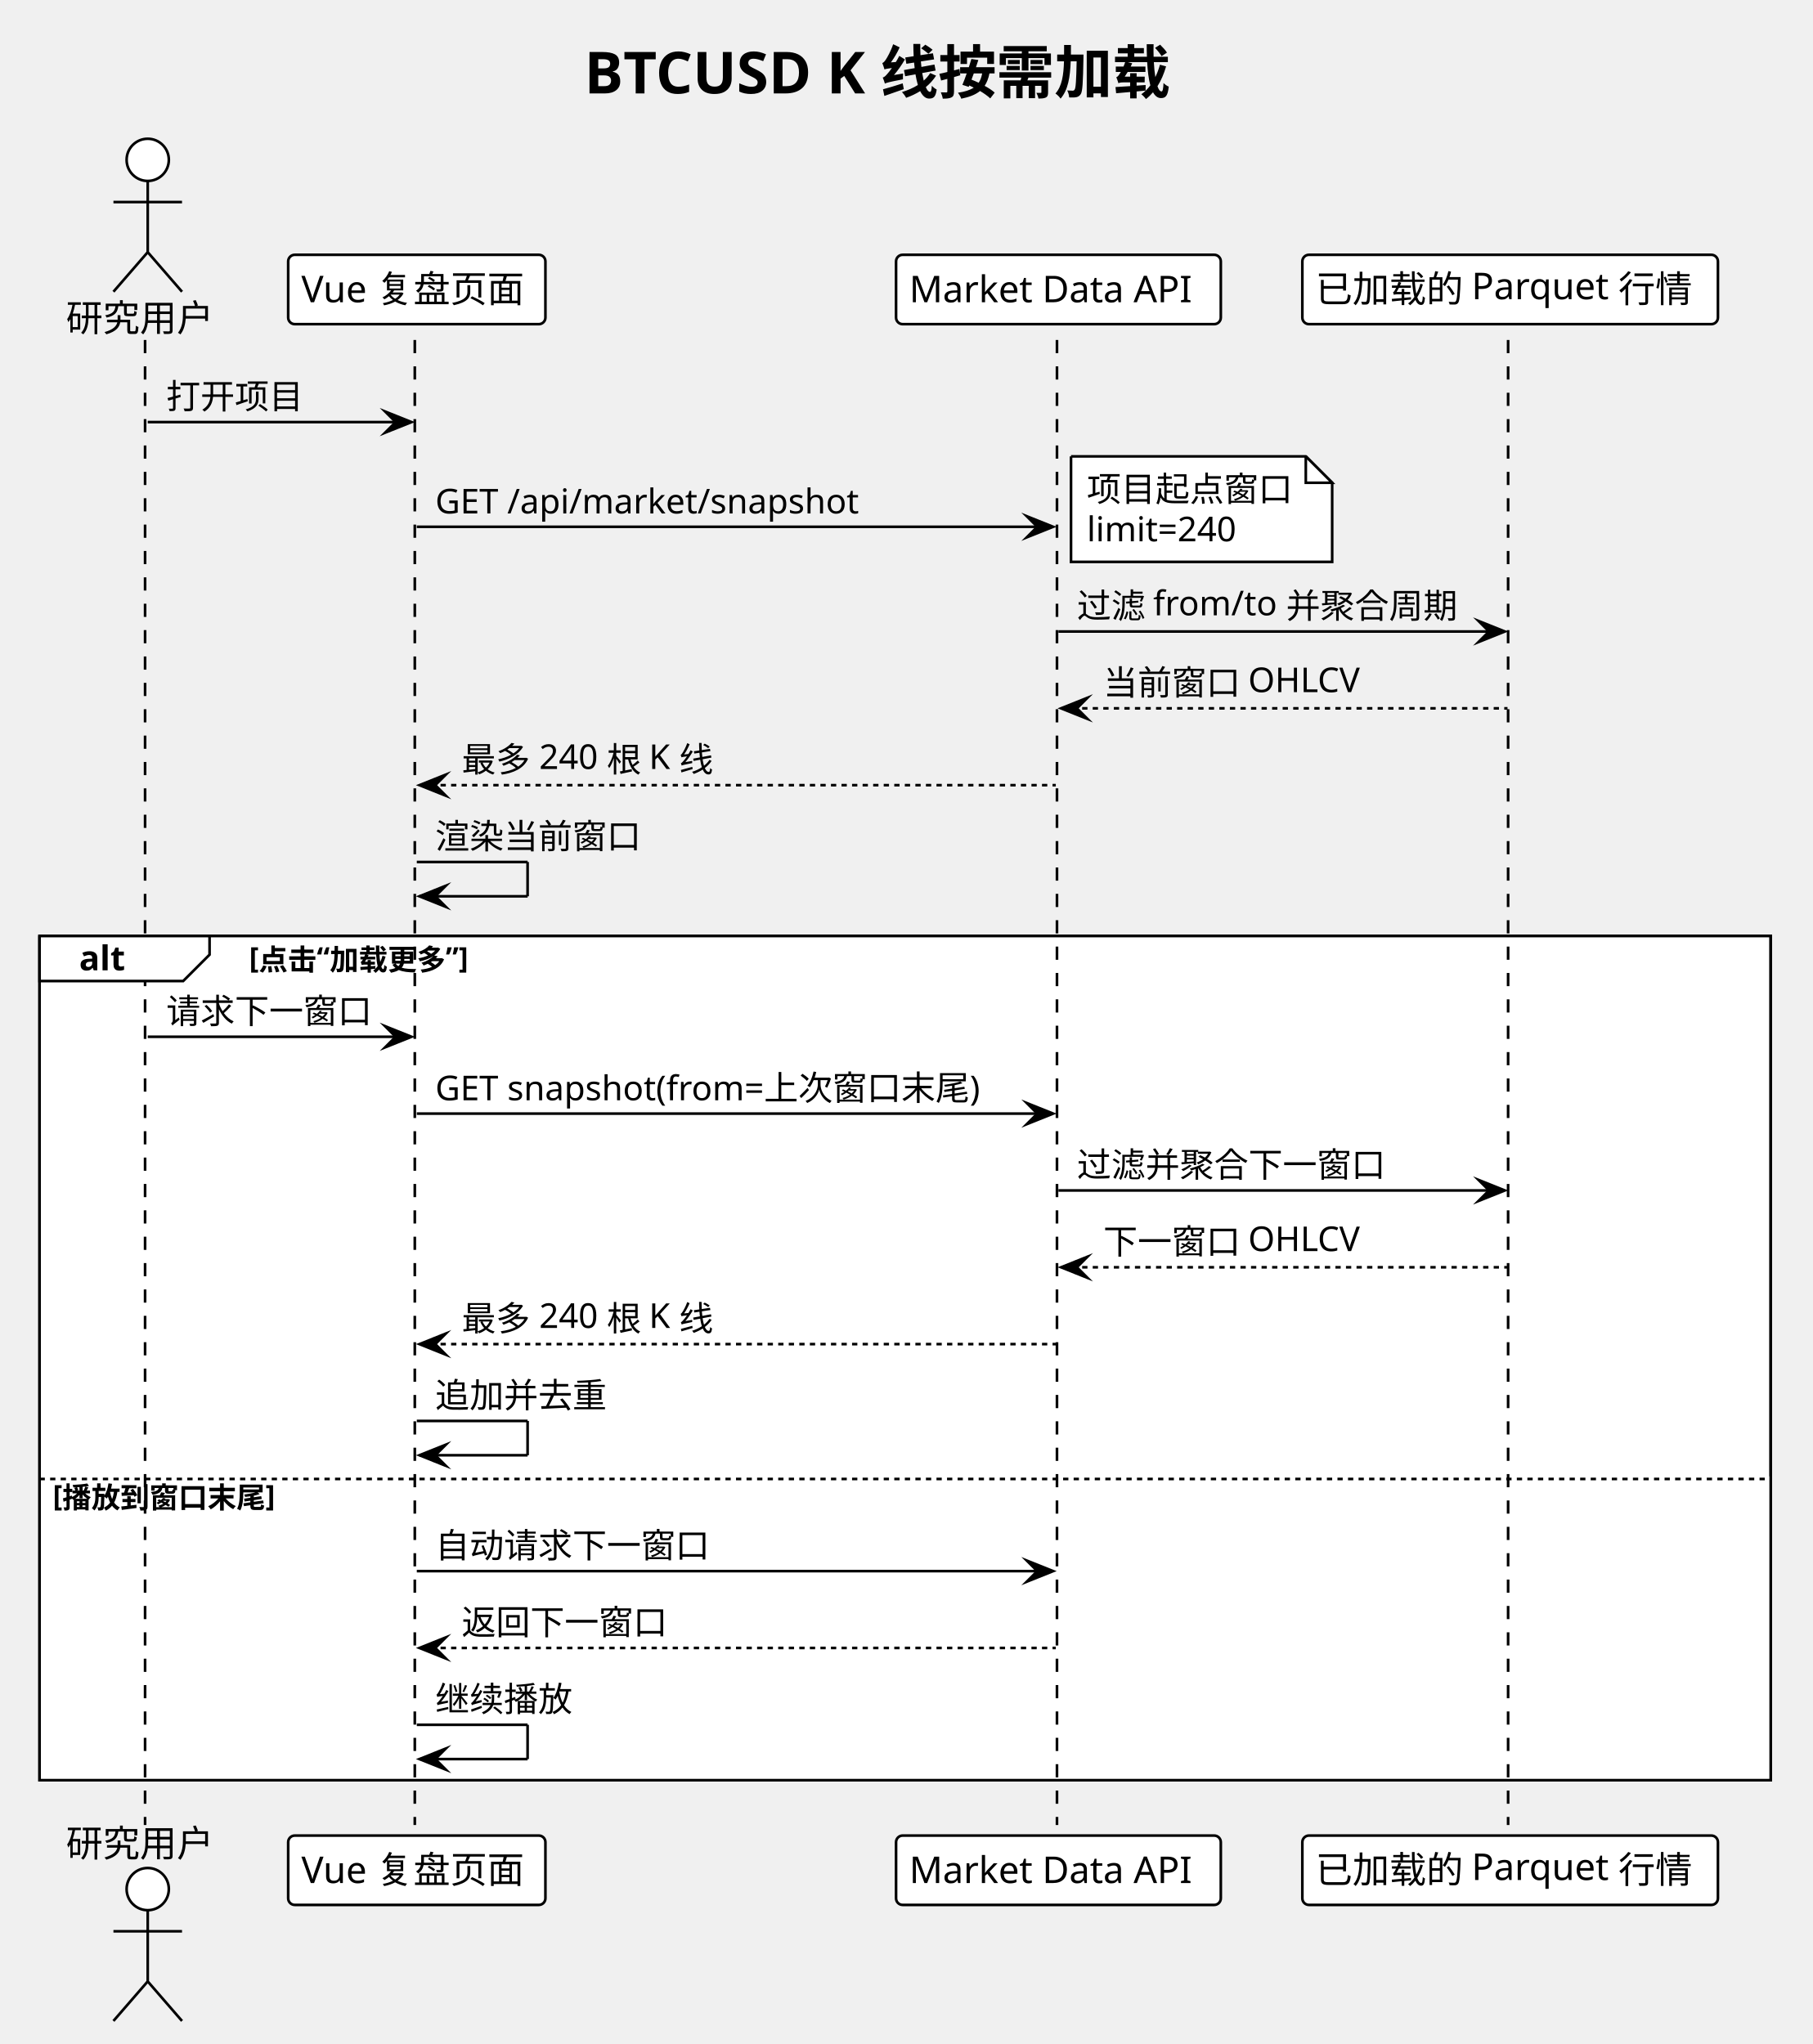
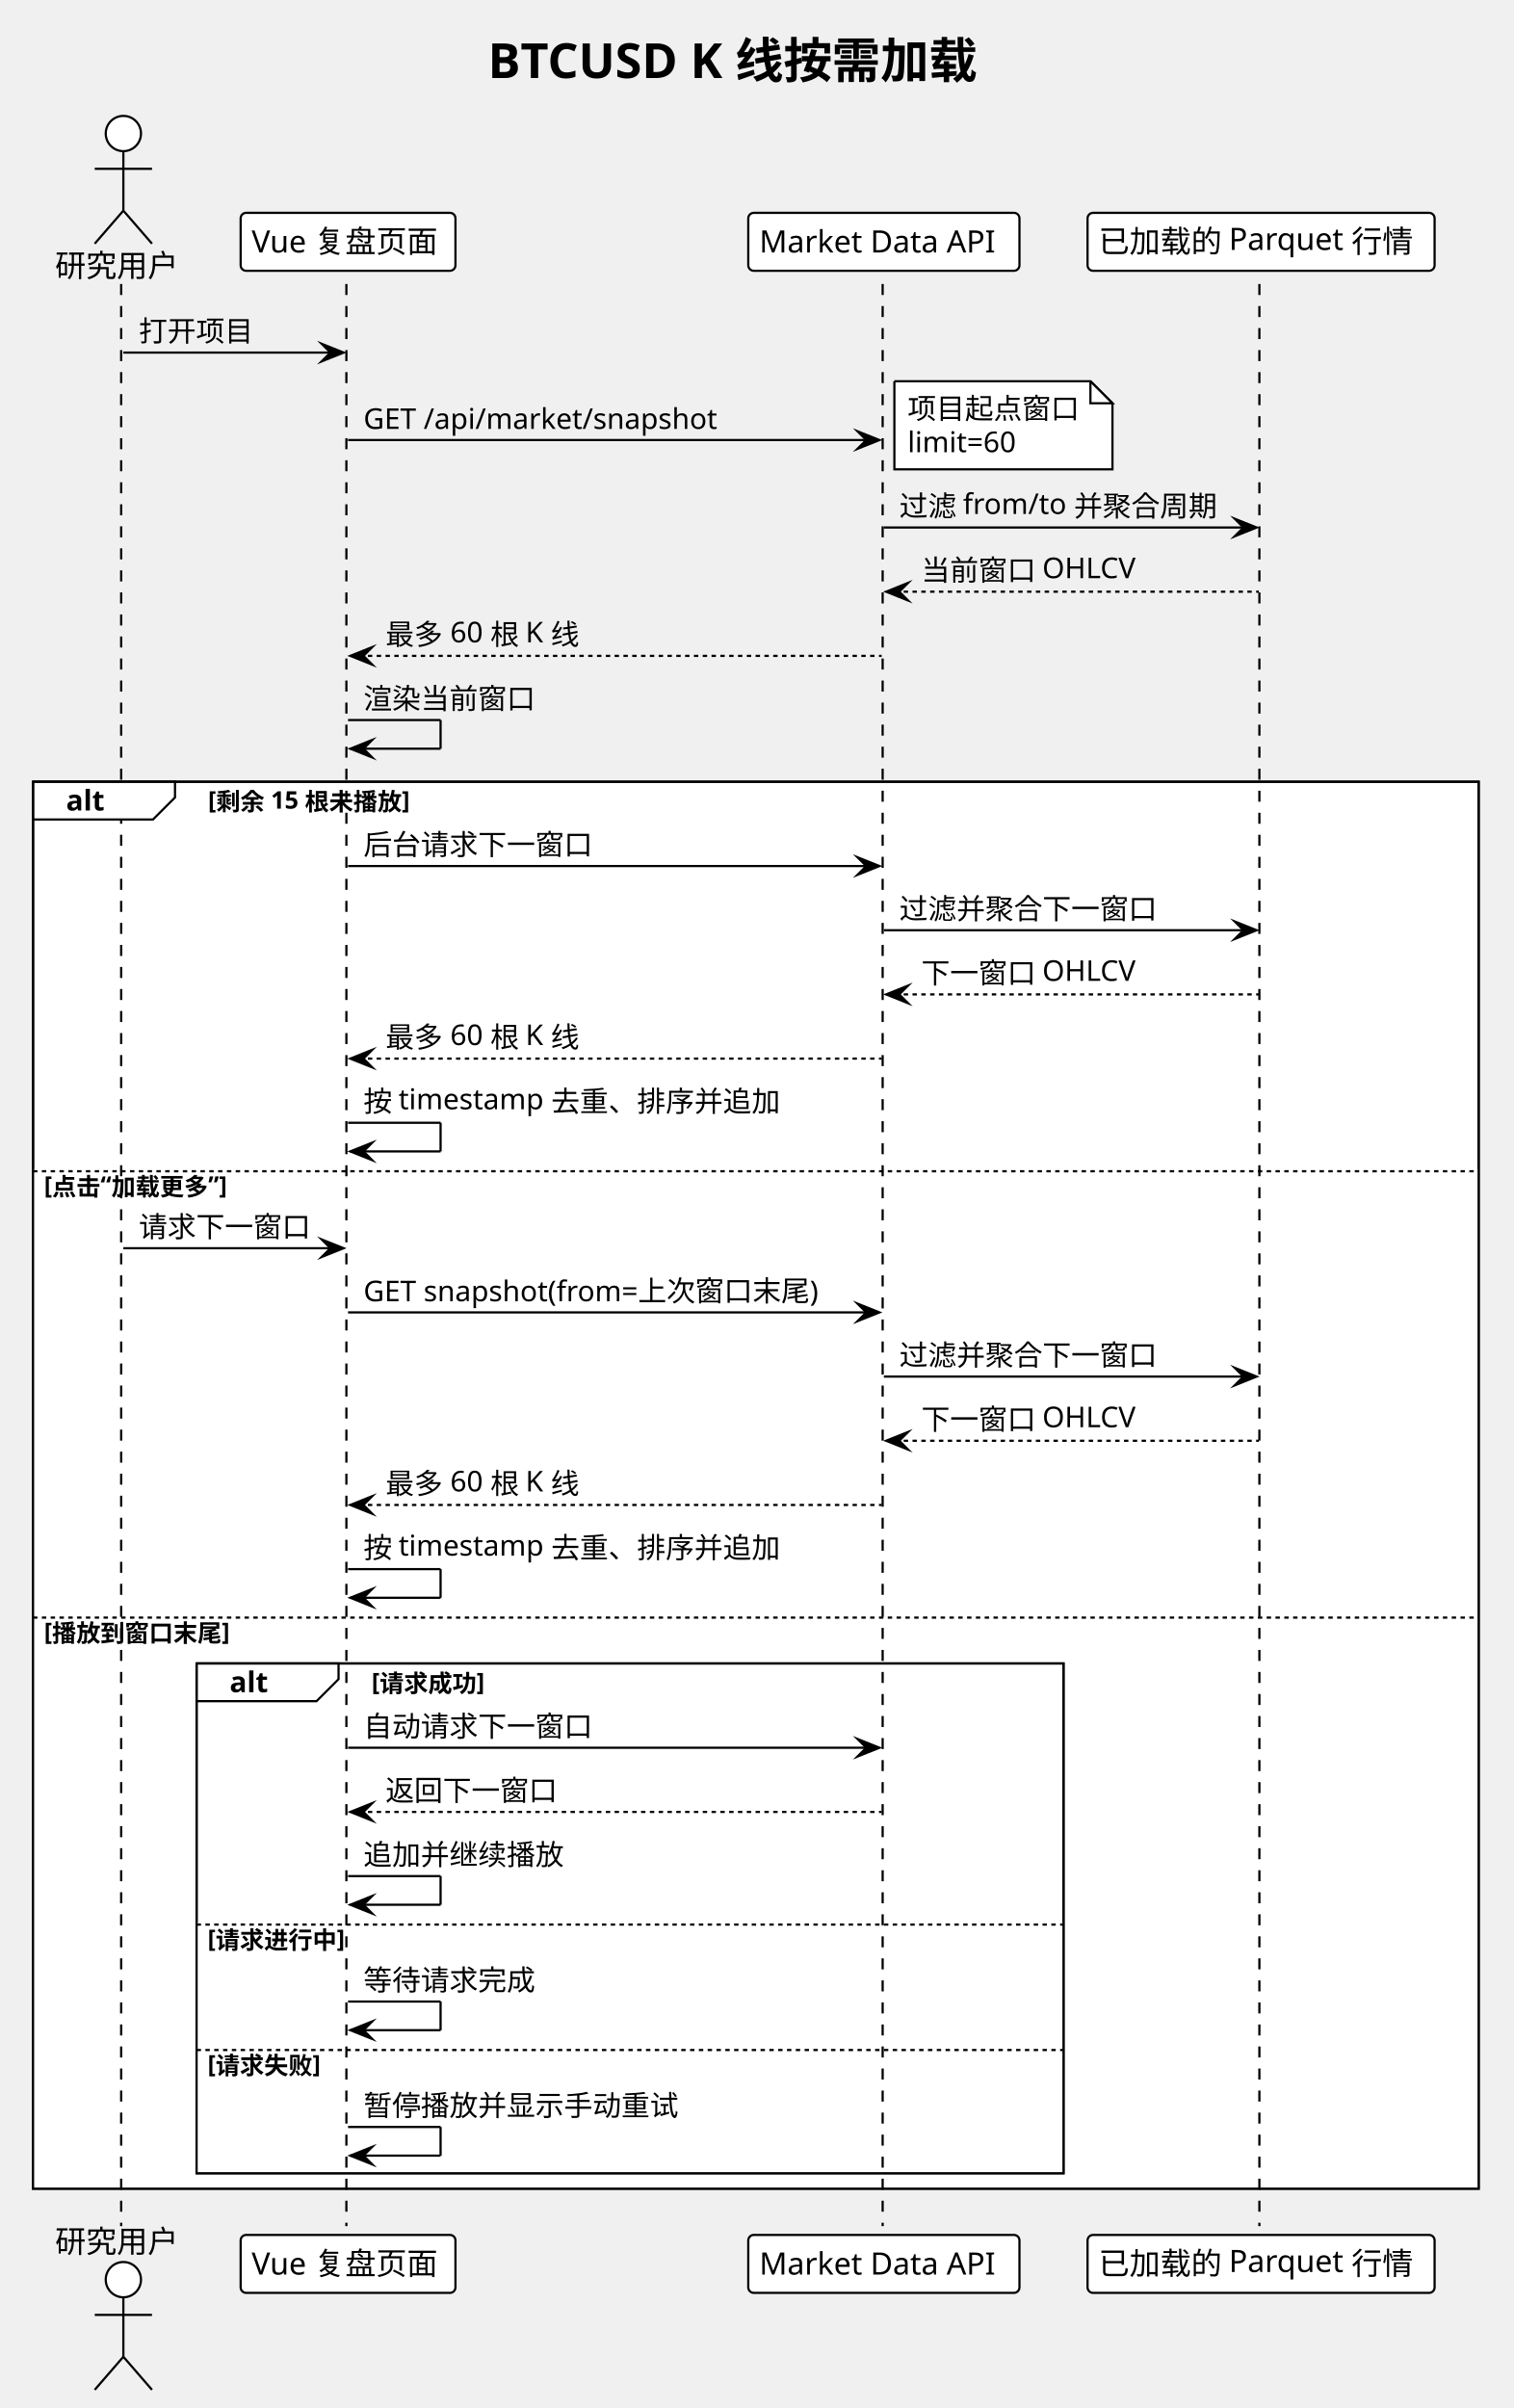
- <svg xmlns="http://www.w3.org/2000/svg" contentStyleType="text/css" data-diagram-type="SEQUENCE" height="775px" preserveAspectRatio="none" style="width:687px;height:775px;background:#FFFFFF;" version="1.1" viewBox="0 0 687 775" width="687px" zoomAndPan="magnify">
+ <svg xmlns="http://www.w3.org/2000/svg" contentStyleType="text/css" data-diagram-type="SEQUENCE" height="1093px" preserveAspectRatio="none" style="width:687px;height:1093px;background:#FFFFFF;" version="1.1" viewBox="0 0 687 1093" width="687px" zoomAndPan="magnify">
  <defs />
  <g>
    <g class="title" data-source-line="2">
      <text fill="#000000" font-family="Verdana" font-size="22" font-weight="700" lengthAdjust="spacing" textLength="242.258" x="221.487" y="35.421">BTCUSD K 线按需加载</text>
    </g>
-     <rect fill="#FFFFFF" height="320.133" style="stroke:#000000;stroke-width:1;" width="656.233" x="15" y="354.836" />
-     <rect fill="#FFFFFF" height="115.203" style="stroke:none;stroke-width:1;" width="656.233" x="15" y="559.766" />
+     <rect fill="#FFFFFF" height="638.609" style="stroke:#000000;stroke-width:1;" width="656.233" x="15" y="354.836" />
+     <rect fill="#FFFFFF" height="202.602" style="stroke:none;stroke-width:1;" width="656.233" x="15" y="530.633" />
+     <rect fill="#FFFFFF" height="260.211" style="stroke:none;stroke-width:1;" width="656.233" x="15" y="733.234" />
+     <rect fill="#FFFFFF" height="231.406" style="stroke:#000000;stroke-width:1;" width="393.536" x="89.243" y="755.039" />
+     <rect fill="#FFFFFF" height="56.938" style="stroke:none;stroke-width:1;" width="393.536" x="89.243" y="872.57" />
+     <rect fill="#FFFFFF" height="56.938" style="stroke:none;stroke-width:1;" width="393.536" x="89.243" y="929.508" />
    <g class="participant-lifeline" data-entity-uid="part1" data-qualified-name="user" data-source-line="4" id="part1-lifeline">
      <g>
-         <rect fill="#000000" fill-opacity="0" height="563.062" width="8" x="52" y="128.906" />
-         <line style="stroke:#000000;stroke-width:1;stroke-dasharray:5,5;" x1="55" x2="55" y1="128.906" y2="691.969" />
+         <rect fill="#000000" fill-opacity="0" height="881.539" width="8" x="52" y="128.906" />
+         <line style="stroke:#000000;stroke-width:1;stroke-dasharray:5,5;" x1="55" x2="55" y1="128.906" y2="1010.445" />
      </g>
    </g>
    <g class="participant-lifeline" data-entity-uid="part2" data-qualified-name="web" data-source-line="5" id="part2-lifeline">
      <g>
-         <rect fill="#000000" fill-opacity="0" height="563.062" width="8" x="154" y="128.906" />
-         <line style="stroke:#000000;stroke-width:1;stroke-dasharray:5,5;" x1="157.243" x2="157.243" y1="128.906" y2="691.969" />
+         <rect fill="#000000" fill-opacity="0" height="881.539" width="8" x="154" y="128.906" />
+         <line style="stroke:#000000;stroke-width:1;stroke-dasharray:5,5;" x1="157.243" x2="157.243" y1="128.906" y2="1010.445" />
      </g>
    </g>
    <g class="participant-lifeline" data-entity-uid="part3" data-qualified-name="api" data-source-line="6" id="part3-lifeline">
      <g>
-         <rect fill="#000000" fill-opacity="0" height="563.062" width="8" x="397.229" y="128.906" />
-         <line style="stroke:#000000;stroke-width:1;stroke-dasharray:5,5;" x1="400.679" x2="400.679" y1="128.906" y2="691.969" />
+         <rect fill="#000000" fill-opacity="0" height="881.539" width="8" x="397.229" y="128.906" />
+         <line style="stroke:#000000;stroke-width:1;stroke-dasharray:5,5;" x1="400.679" x2="400.679" y1="128.906" y2="1010.445" />
      </g>
    </g>
    <g class="participant-lifeline" data-entity-uid="part4" data-qualified-name="parquet" data-source-line="7" id="part4-lifeline">
      <g>
-         <rect fill="#000000" fill-opacity="0" height="563.062" width="8" x="568.463" y="128.906" />
-         <line style="stroke:#000000;stroke-width:1;stroke-dasharray:5,5;" x1="571.693" x2="571.693" y1="128.906" y2="691.969" />
+         <rect fill="#000000" fill-opacity="0" height="881.539" width="8" x="568.463" y="128.906" />
+         <line style="stroke:#000000;stroke-width:1;stroke-dasharray:5,5;" x1="571.693" x2="571.693" y1="128.906" y2="1010.445" />
      </g>
    </g>
    <g class="participant participant-head" data-entity-uid="part1" data-qualified-name="user" data-source-line="4" id="part1-head">
      <text fill="#000000" font-family="Verdana" font-size="14" lengthAdjust="spacing" textLength="56" x="25" y="125.605">研究用户</text>
      <ellipse cx="56" cy="60.609" fill="#FFFFFF" rx="8" ry="8" style="stroke:#000000;stroke-width:1;" />
      <path d="M56,68.609 L56,95.609 M43,76.609 L69,76.609 M56,95.609 L43,110.609 M56,95.609 L69,110.609" fill="none" style="stroke:#000000;stroke-width:1;" />
    </g>
    <g class="participant participant-tail" data-entity-uid="part1" data-qualified-name="user" data-source-line="4" id="part1-tail">
-       <text fill="#000000" font-family="Verdana" font-size="14" lengthAdjust="spacing" textLength="56" x="25" y="703.964">研究用户</text>
-       <ellipse cx="56" cy="716.266" fill="#FFFFFF" rx="8" ry="8" style="stroke:#000000;stroke-width:1;" />
-       <path d="M56,724.266 L56,751.266 M43,732.266 L69,732.266 M56,751.266 L43,766.266 M56,751.266 L69,766.266" fill="none" style="stroke:#000000;stroke-width:1;" />
+       <text fill="#000000" font-family="Verdana" font-size="14" lengthAdjust="spacing" textLength="56" x="25" y="1022.44">研究用户</text>
+       <ellipse cx="56" cy="1034.742" fill="#FFFFFF" rx="8" ry="8" style="stroke:#000000;stroke-width:1;" />
+       <path d="M56,1042.742 L56,1069.742 M43,1050.742 L69,1050.742 M56,1069.742 L43,1084.742 M56,1069.742 L69,1084.742" fill="none" style="stroke:#000000;stroke-width:1;" />
    </g>
    <g class="participant participant-head" data-entity-uid="part2" data-qualified-name="web" data-source-line="5" id="part2-head">
      <rect fill="#FFFFFF" height="26.297" rx="2.5" ry="2.5" style="stroke:#000000;stroke-width:1;" width="97.513" x="109.243" y="96.609" />
      <text fill="#000000" font-family="Verdana" font-size="14" lengthAdjust="spacing" textLength="87.513" x="114.243" y="114.605">Vue 复盘页面</text>
    </g>
    <g class="participant participant-tail" data-entity-uid="part2" data-qualified-name="web" data-source-line="5" id="part2-tail">
-       <rect fill="#FFFFFF" height="26.297" rx="2.5" ry="2.5" style="stroke:#000000;stroke-width:1;" width="97.513" x="109.243" y="695.969" />
-       <text fill="#000000" font-family="Verdana" font-size="14" lengthAdjust="spacing" textLength="87.513" x="114.243" y="713.964">Vue 复盘页面</text>
+       <rect fill="#FFFFFF" height="26.297" rx="2.5" ry="2.5" style="stroke:#000000;stroke-width:1;" width="97.513" x="109.243" y="1014.445" />
+       <text fill="#000000" font-family="Verdana" font-size="14" lengthAdjust="spacing" textLength="87.513" x="114.243" y="1032.44">Vue 复盘页面</text>
    </g>
    <g class="participant participant-head" data-entity-uid="part3" data-qualified-name="api" data-source-line="6" id="part3-head">
      <rect fill="#FFFFFF" height="26.297" rx="2.5" ry="2.5" style="stroke:#000000;stroke-width:1;" width="123.101" x="339.679" y="96.609" />
      <text fill="#000000" font-family="Verdana" font-size="14" lengthAdjust="spacing" textLength="113.101" x="344.679" y="114.605">Market Data API</text>
    </g>
    <g class="participant participant-tail" data-entity-uid="part3" data-qualified-name="api" data-source-line="6" id="part3-tail">
-       <rect fill="#FFFFFF" height="26.297" rx="2.5" ry="2.5" style="stroke:#000000;stroke-width:1;" width="123.101" x="339.679" y="695.969" />
-       <text fill="#000000" font-family="Verdana" font-size="14" lengthAdjust="spacing" textLength="113.101" x="344.679" y="713.964">Market Data API</text>
+       <rect fill="#FFFFFF" height="26.297" rx="2.5" ry="2.5" style="stroke:#000000;stroke-width:1;" width="123.101" x="339.679" y="1014.445" />
+       <text fill="#000000" font-family="Verdana" font-size="14" lengthAdjust="spacing" textLength="113.101" x="344.679" y="1032.44">Market Data API</text>
    </g>
    <g class="participant participant-head" data-entity-uid="part4" data-qualified-name="parquet" data-source-line="7" id="part4-head">
      <rect fill="#FFFFFF" height="26.297" rx="2.5" ry="2.5" style="stroke:#000000;stroke-width:1;" width="157.54" x="493.693" y="96.609" />
      <text fill="#000000" font-family="Verdana" font-size="14" lengthAdjust="spacing" textLength="147.54" x="498.693" y="114.605">已加载的 Parquet 行情</text>
    </g>
    <g class="participant participant-tail" data-entity-uid="part4" data-qualified-name="parquet" data-source-line="7" id="part4-tail">
-       <rect fill="#FFFFFF" height="26.297" rx="2.5" ry="2.5" style="stroke:#000000;stroke-width:1;" width="157.54" x="493.693" y="695.969" />
-       <text fill="#000000" font-family="Verdana" font-size="14" lengthAdjust="spacing" textLength="147.54" x="498.693" y="713.964">已加载的 Parquet 行情</text>
+       <rect fill="#FFFFFF" height="26.297" rx="2.5" ry="2.5" style="stroke:#000000;stroke-width:1;" width="157.54" x="493.693" y="1014.445" />
+       <text fill="#000000" font-family="Verdana" font-size="14" lengthAdjust="spacing" textLength="147.54" x="498.693" y="1032.44">已加载的 Parquet 行情</text>
    </g>
    <g class="message" data-entity-1="part1" data-entity-2="part2" data-source-line="9" id="msg1">
      <polygon fill="#000000" points="146,156.039,156,160.039,146,164.039,150,160.039" style="stroke:#000000;stroke-width:1;stroke-linejoin:miter;stroke-miterlimit:10;" />
      <line style="stroke:#000000;stroke-width:1;" x1="56" x2="152" y1="160.039" y2="160.039" />
      <text fill="#000000" font-family="Verdana" font-size="13" lengthAdjust="spacing" textLength="52" x="63" y="154.973">打开项目</text>
    </g>
    <g class="message" data-entity-1="part2" data-entity-2="part3" data-source-line="10" id="msg2">
      <polygon fill="#000000" points="389.229,195.738,399.229,199.738,389.229,203.738,393.229,199.738" style="stroke:#000000;stroke-width:1;stroke-linejoin:miter;stroke-miterlimit:10;" />
      <line style="stroke:#000000;stroke-width:1;" x1="158" x2="395.229" y1="199.738" y2="199.738" />
      <text fill="#000000" font-family="Verdana" font-size="13" lengthAdjust="spacing" textLength="169.222" x="165" y="194.672">GET /api/market/snapshot</text>
    </g>
    <path d="M406,173.039 L406,213.039 L505,213.039 L505,183.039 L495,173.039 L406,173.039" fill="#FFFFFF" style="stroke:#000000;stroke-width:1;" />
    <path d="M495,173.039 L495,183.039 L505,183.039 L495,173.039" fill="#FFFFFF" style="stroke:#000000;stroke-width:1;" />
    <text fill="#000000" font-family="Verdana" font-size="13" lengthAdjust="spacing" textLength="78" x="412" y="190.106">项目起点窗口</text>
-     <text fill="#000000" font-family="Verdana" font-size="13" lengthAdjust="spacing" textLength="64.302" x="412" y="205.239">limit=240</text>
+     <text fill="#000000" font-family="Verdana" font-size="13" lengthAdjust="spacing" textLength="56.031" x="412" y="205.239">limit=60</text>
    <g class="message" data-entity-1="part3" data-entity-2="part4" data-source-line="15" id="msg4">
      <polygon fill="#000000" points="560.463,235.438,570.463,239.438,560.463,243.438,564.463,239.438" style="stroke:#000000;stroke-width:1;stroke-linejoin:miter;stroke-miterlimit:10;" />
      <line style="stroke:#000000;stroke-width:1;" x1="401.229" x2="566.463" y1="239.438" y2="239.438" />
      <text fill="#000000" font-family="Verdana" font-size="13" lengthAdjust="spacing" textLength="147.234" x="408.229" y="234.372">过滤 from/to 并聚合周期</text>
    </g>
    <g class="message" data-entity-1="part4" data-entity-2="part3" data-source-line="16" id="msg5">
      <polygon fill="#000000" points="412.229,264.57,402.229,268.57,412.229,272.57,408.229,268.57" style="stroke:#000000;stroke-width:1;stroke-linejoin:miter;stroke-miterlimit:10;" />
      <line style="stroke:#000000;stroke-width:1;stroke-dasharray:2,2;" x1="406.229" x2="571.463" y1="268.57" y2="268.57" />
      <text fill="#000000" font-family="Verdana" font-size="13" lengthAdjust="spacing" textLength="101.353" x="418.229" y="263.504">当前窗口 OHLCV</text>
    </g>
    <g class="message" data-entity-1="part3" data-entity-2="part2" data-source-line="17" id="msg6">
      <polygon fill="#000000" points="169,293.703,159,297.703,169,301.703,165,297.703" style="stroke:#000000;stroke-width:1;stroke-linejoin:miter;stroke-miterlimit:10;" />
      <line style="stroke:#000000;stroke-width:1;stroke-dasharray:2,2;" x1="163" x2="400.229" y1="297.703" y2="297.703" />
-       <text fill="#000000" font-family="Verdana" font-size="13" lengthAdjust="spacing" textLength="101.867" x="175" y="292.637">最多 240 根 K 线</text>
+       <text fill="#000000" font-family="Verdana" font-size="13" lengthAdjust="spacing" textLength="93.596" x="175" y="292.637">最多 60 根 K 线</text>
    </g>
    <g class="message" data-entity-1="part2" data-entity-2="part2" data-source-line="18" id="msg7">
      <line style="stroke:#000000;stroke-width:1;" x1="158" x2="200" y1="326.836" y2="326.836" />
      <line style="stroke:#000000;stroke-width:1;" x1="200" x2="200" y1="326.836" y2="339.836" />
      <line style="stroke:#000000;stroke-width:1;" x1="159" x2="200" y1="339.836" y2="339.836" />
      <polygon fill="#000000" points="169,335.836,159,339.836,169,343.836,165,339.836" style="stroke:#000000;stroke-width:1;stroke-linejoin:miter;stroke-miterlimit:10;" />
      <text fill="#000000" font-family="Verdana" font-size="13" lengthAdjust="spacing" textLength="78" x="165" y="321.77">渲染当前窗口</text>
    </g>
    <path d="M15,354.836 L79.443,354.836 L79.443,361.969 L69.443,371.969 L15,371.969 L15,354.836" fill="#FFFFFF" style="stroke:#000000;stroke-width:1;" />
-     <rect fill="none" height="320.133" style="stroke:#000000;stroke-width:1;" width="656.233" x="15" y="354.836" />
+     <rect fill="none" height="638.609" style="stroke:#000000;stroke-width:1;" width="656.233" x="15" y="354.836" />
    <text fill="#000000" font-family="Verdana" font-size="13" font-weight="700" lengthAdjust="spacing" textLength="19.443" x="30" y="367.903">alt</text>
-     <text fill="#000000" font-family="Verdana" font-size="11" font-weight="700" lengthAdjust="spacing" textLength="90.513" x="94.443" y="367.046">[点击“加载更多”]</text>
-     <g class="message" data-entity-1="part1" data-entity-2="part2" data-source-line="21" id="msg8">
-       <polygon fill="#000000" points="146,389.102,156,393.102,146,397.102,150,393.102" style="stroke:#000000;stroke-width:1;stroke-linejoin:miter;stroke-miterlimit:10;" />
-       <line style="stroke:#000000;stroke-width:1;" x1="56" x2="152" y1="393.102" y2="393.102" />
-       <text fill="#000000" font-family="Verdana" font-size="13" lengthAdjust="spacing" textLength="78" x="63" y="388.036">请求下一窗口</text>
-     </g>
-     <g class="message" data-entity-1="part2" data-entity-2="part3" data-source-line="22" id="msg9">
-       <polygon fill="#000000" points="389.229,418.234,399.229,422.234,389.229,426.234,393.229,422.234" style="stroke:#000000;stroke-width:1;stroke-linejoin:miter;stroke-miterlimit:10;" />
-       <line style="stroke:#000000;stroke-width:1;" x1="158" x2="395.229" y1="422.234" y2="422.234" />
-       <text fill="#000000" font-family="Verdana" font-size="13" lengthAdjust="spacing" textLength="219.229" x="165" y="417.168">GET snapshot(from=上次窗口末尾)</text>
-     </g>
-     <g class="message" data-entity-1="part3" data-entity-2="part4" data-source-line="23" id="msg10">
-       <polygon fill="#000000" points="560.463,447.367,570.463,451.367,560.463,455.367,564.463,451.367" style="stroke:#000000;stroke-width:1;stroke-linejoin:miter;stroke-miterlimit:10;" />
-       <line style="stroke:#000000;stroke-width:1;" x1="401.229" x2="566.463" y1="451.367" y2="451.367" />
-       <text fill="#000000" font-family="Verdana" font-size="13" lengthAdjust="spacing" textLength="117" x="408.229" y="446.301">过滤并聚合下一窗口</text>
-     </g>
-     <g class="message" data-entity-1="part4" data-entity-2="part3" data-source-line="24" id="msg11">
-       <polygon fill="#000000" points="412.229,476.5,402.229,480.5,412.229,484.5,408.229,480.5" style="stroke:#000000;stroke-width:1;stroke-linejoin:miter;stroke-miterlimit:10;" />
-       <line style="stroke:#000000;stroke-width:1;stroke-dasharray:2,2;" x1="406.229" x2="571.463" y1="480.5" y2="480.5" />
-       <text fill="#000000" font-family="Verdana" font-size="13" lengthAdjust="spacing" textLength="101.353" x="418.229" y="475.434">下一窗口 OHLCV</text>
-     </g>
-     <g class="message" data-entity-1="part3" data-entity-2="part2" data-source-line="25" id="msg12">
-       <polygon fill="#000000" points="169,505.633,159,509.633,169,513.633,165,509.633" style="stroke:#000000;stroke-width:1;stroke-linejoin:miter;stroke-miterlimit:10;" />
-       <line style="stroke:#000000;stroke-width:1;stroke-dasharray:2,2;" x1="163" x2="400.229" y1="509.633" y2="509.633" />
-       <text fill="#000000" font-family="Verdana" font-size="13" lengthAdjust="spacing" textLength="101.867" x="175" y="504.567">最多 240 根 K 线</text>
-     </g>
-     <g class="message" data-entity-1="part2" data-entity-2="part2" data-source-line="26" id="msg13">
-       <line style="stroke:#000000;stroke-width:1;" x1="158" x2="200" y1="538.766" y2="538.766" />
-       <line style="stroke:#000000;stroke-width:1;" x1="200" x2="200" y1="538.766" y2="551.766" />
-       <line style="stroke:#000000;stroke-width:1;" x1="159" x2="200" y1="551.766" y2="551.766" />
-       <polygon fill="#000000" points="169,547.766,159,551.766,169,555.766,165,551.766" style="stroke:#000000;stroke-width:1;stroke-linejoin:miter;stroke-miterlimit:10;" />
-       <text fill="#000000" font-family="Verdana" font-size="13" lengthAdjust="spacing" textLength="65" x="165" y="533.7">追加并去重</text>
-     </g>
-     <line style="stroke:#000000;stroke-width:1;stroke-dasharray:2,2;" x1="15" x2="671.233" y1="560.766" y2="560.766" />
-     <text fill="#000000" font-family="Verdana" font-size="11" font-weight="700" lengthAdjust="spacing" textLength="87.054" x="20" y="570.976">[播放到窗口末尾]</text>
+     <text fill="#000000" font-family="Verdana" font-size="11" font-weight="700" lengthAdjust="spacing" textLength="99.021" x="94.443" y="367.046">[剩余 15 根未播放]</text>
+     <g class="message" data-entity-1="part2" data-entity-2="part3" data-source-line="21" id="msg8">
+       <polygon fill="#000000" points="389.229,389.102,399.229,393.102,389.229,397.102,393.229,393.102" style="stroke:#000000;stroke-width:1;stroke-linejoin:miter;stroke-miterlimit:10;" />
+       <line style="stroke:#000000;stroke-width:1;" x1="158" x2="395.229" y1="393.102" y2="393.102" />
+       <text fill="#000000" font-family="Verdana" font-size="13" lengthAdjust="spacing" textLength="104" x="165" y="388.036">后台请求下一窗口</text>
+     </g>
+     <g class="message" data-entity-1="part3" data-entity-2="part4" data-source-line="22" id="msg9">
+       <polygon fill="#000000" points="560.463,418.234,570.463,422.234,560.463,426.234,564.463,422.234" style="stroke:#000000;stroke-width:1;stroke-linejoin:miter;stroke-miterlimit:10;" />
+       <line style="stroke:#000000;stroke-width:1;" x1="401.229" x2="566.463" y1="422.234" y2="422.234" />
+       <text fill="#000000" font-family="Verdana" font-size="13" lengthAdjust="spacing" textLength="117" x="408.229" y="417.168">过滤并聚合下一窗口</text>
+     </g>
+     <g class="message" data-entity-1="part4" data-entity-2="part3" data-source-line="23" id="msg10">
+       <polygon fill="#000000" points="412.229,447.367,402.229,451.367,412.229,455.367,408.229,451.367" style="stroke:#000000;stroke-width:1;stroke-linejoin:miter;stroke-miterlimit:10;" />
+       <line style="stroke:#000000;stroke-width:1;stroke-dasharray:2,2;" x1="406.229" x2="571.463" y1="451.367" y2="451.367" />
+       <text fill="#000000" font-family="Verdana" font-size="13" lengthAdjust="spacing" textLength="101.353" x="418.229" y="446.301">下一窗口 OHLCV</text>
+     </g>
+     <g class="message" data-entity-1="part3" data-entity-2="part2" data-source-line="24" id="msg11">
+       <polygon fill="#000000" points="169,476.5,159,480.5,169,484.5,165,480.5" style="stroke:#000000;stroke-width:1;stroke-linejoin:miter;stroke-miterlimit:10;" />
+       <line style="stroke:#000000;stroke-width:1;stroke-dasharray:2,2;" x1="163" x2="400.229" y1="480.5" y2="480.5" />
+       <text fill="#000000" font-family="Verdana" font-size="13" lengthAdjust="spacing" textLength="93.596" x="175" y="475.434">最多 60 根 K 线</text>
+     </g>
+     <g class="message" data-entity-1="part2" data-entity-2="part2" data-source-line="25" id="msg12">
+       <line style="stroke:#000000;stroke-width:1;" x1="158" x2="200" y1="509.633" y2="509.633" />
+       <line style="stroke:#000000;stroke-width:1;" x1="200" x2="200" y1="509.633" y2="522.633" />
+       <line style="stroke:#000000;stroke-width:1;" x1="159" x2="200" y1="522.633" y2="522.633" />
+       <polygon fill="#000000" points="169,518.633,159,522.633,169,526.633,165,522.633" style="stroke:#000000;stroke-width:1;stroke-linejoin:miter;stroke-miterlimit:10;" />
+       <text fill="#000000" font-family="Verdana" font-size="13" lengthAdjust="spacing" textLength="195.387" x="165" y="504.567">按 timestamp 去重、排序并追加</text>
+     </g>
+     <line style="stroke:#000000;stroke-width:1;stroke-dasharray:2,2;" x1="15" x2="671.233" y1="531.633" y2="531.633" />
+     <text fill="#000000" font-family="Verdana" font-size="11" font-weight="700" lengthAdjust="spacing" textLength="90.513" x="20" y="541.843">[点击“加载更多”]</text>
+     <g class="message" data-entity-1="part1" data-entity-2="part2" data-source-line="27" id="msg13">
+       <polygon fill="#000000" points="146,562.57,156,566.57,146,570.57,150,566.57" style="stroke:#000000;stroke-width:1;stroke-linejoin:miter;stroke-miterlimit:10;" />
+       <line style="stroke:#000000;stroke-width:1;" x1="56" x2="152" y1="566.57" y2="566.57" />
+       <text fill="#000000" font-family="Verdana" font-size="13" lengthAdjust="spacing" textLength="78" x="63" y="561.504">请求下一窗口</text>
+     </g>
    <g class="message" data-entity-1="part2" data-entity-2="part3" data-source-line="28" id="msg14">
      <polygon fill="#000000" points="389.229,591.703,399.229,595.703,389.229,599.703,393.229,595.703" style="stroke:#000000;stroke-width:1;stroke-linejoin:miter;stroke-miterlimit:10;" />
      <line style="stroke:#000000;stroke-width:1;" x1="158" x2="395.229" y1="595.703" y2="595.703" />
-       <text fill="#000000" font-family="Verdana" font-size="13" lengthAdjust="spacing" textLength="104" x="165" y="590.637">自动请求下一窗口</text>
-     </g>
-     <g class="message" data-entity-1="part3" data-entity-2="part2" data-source-line="29" id="msg15">
-       <polygon fill="#000000" points="169,620.836,159,624.836,169,628.836,165,624.836" style="stroke:#000000;stroke-width:1;stroke-linejoin:miter;stroke-miterlimit:10;" />
-       <line style="stroke:#000000;stroke-width:1;stroke-dasharray:2,2;" x1="163" x2="400.229" y1="624.836" y2="624.836" />
-       <text fill="#000000" font-family="Verdana" font-size="13" lengthAdjust="spacing" textLength="78" x="175" y="619.77">返回下一窗口</text>
-     </g>
-     <g class="message" data-entity-1="part2" data-entity-2="part2" data-source-line="30" id="msg16">
-       <line style="stroke:#000000;stroke-width:1;" x1="158" x2="200" y1="653.969" y2="653.969" />
-       <line style="stroke:#000000;stroke-width:1;" x1="200" x2="200" y1="653.969" y2="666.969" />
-       <line style="stroke:#000000;stroke-width:1;" x1="159" x2="200" y1="666.969" y2="666.969" />
-       <polygon fill="#000000" points="169,662.969,159,666.969,169,670.969,165,666.969" style="stroke:#000000;stroke-width:1;stroke-linejoin:miter;stroke-miterlimit:10;" />
-       <text fill="#000000" font-family="Verdana" font-size="13" lengthAdjust="spacing" textLength="52" x="165" y="648.903">继续播放</text>
+       <text fill="#000000" font-family="Verdana" font-size="13" lengthAdjust="spacing" textLength="219.229" x="165" y="590.637">GET snapshot(from=上次窗口末尾)</text>
+     </g>
+     <g class="message" data-entity-1="part3" data-entity-2="part4" data-source-line="29" id="msg15">
+       <polygon fill="#000000" points="560.463,620.836,570.463,624.836,560.463,628.836,564.463,624.836" style="stroke:#000000;stroke-width:1;stroke-linejoin:miter;stroke-miterlimit:10;" />
+       <line style="stroke:#000000;stroke-width:1;" x1="401.229" x2="566.463" y1="624.836" y2="624.836" />
+       <text fill="#000000" font-family="Verdana" font-size="13" lengthAdjust="spacing" textLength="117" x="408.229" y="619.77">过滤并聚合下一窗口</text>
+     </g>
+     <g class="message" data-entity-1="part4" data-entity-2="part3" data-source-line="30" id="msg16">
+       <polygon fill="#000000" points="412.229,649.969,402.229,653.969,412.229,657.969,408.229,653.969" style="stroke:#000000;stroke-width:1;stroke-linejoin:miter;stroke-miterlimit:10;" />
+       <line style="stroke:#000000;stroke-width:1;stroke-dasharray:2,2;" x1="406.229" x2="571.463" y1="653.969" y2="653.969" />
+       <text fill="#000000" font-family="Verdana" font-size="13" lengthAdjust="spacing" textLength="101.353" x="418.229" y="648.903">下一窗口 OHLCV</text>
+     </g>
+     <g class="message" data-entity-1="part3" data-entity-2="part2" data-source-line="31" id="msg17">
+       <polygon fill="#000000" points="169,679.102,159,683.102,169,687.102,165,683.102" style="stroke:#000000;stroke-width:1;stroke-linejoin:miter;stroke-miterlimit:10;" />
+       <line style="stroke:#000000;stroke-width:1;stroke-dasharray:2,2;" x1="163" x2="400.229" y1="683.102" y2="683.102" />
+       <text fill="#000000" font-family="Verdana" font-size="13" lengthAdjust="spacing" textLength="93.596" x="175" y="678.036">最多 60 根 K 线</text>
+     </g>
+     <g class="message" data-entity-1="part2" data-entity-2="part2" data-source-line="32" id="msg18">
+       <line style="stroke:#000000;stroke-width:1;" x1="158" x2="200" y1="712.234" y2="712.234" />
+       <line style="stroke:#000000;stroke-width:1;" x1="200" x2="200" y1="712.234" y2="725.234" />
+       <line style="stroke:#000000;stroke-width:1;" x1="159" x2="200" y1="725.234" y2="725.234" />
+       <polygon fill="#000000" points="169,721.234,159,725.234,169,729.234,165,725.234" style="stroke:#000000;stroke-width:1;stroke-linejoin:miter;stroke-miterlimit:10;" />
+       <text fill="#000000" font-family="Verdana" font-size="13" lengthAdjust="spacing" textLength="195.387" x="165" y="707.168">按 timestamp 去重、排序并追加</text>
+     </g>
+     <line style="stroke:#000000;stroke-width:1;stroke-dasharray:2,2;" x1="15" x2="671.233" y1="734.234" y2="734.234" />
+     <text fill="#000000" font-family="Verdana" font-size="11" font-weight="700" lengthAdjust="spacing" textLength="87.054" x="20" y="744.445">[播放到窗口末尾]</text>
+     <path d="M89.243,755.039 L153.686,755.039 L153.686,762.172 L143.686,772.172 L89.243,772.172 L89.243,755.039" fill="#FFFFFF" style="stroke:#000000;stroke-width:1;" />
+     <rect fill="none" height="231.406" style="stroke:#000000;stroke-width:1;" width="393.536" x="89.243" y="755.039" />
+     <text fill="#000000" font-family="Verdana" font-size="13" font-weight="700" lengthAdjust="spacing" textLength="19.443" x="104.243" y="768.106">alt</text>
+     <text fill="#000000" font-family="Verdana" font-size="11" font-weight="700" lengthAdjust="spacing" textLength="54.054" x="168.686" y="767.25">[请求成功]</text>
+     <g class="message" data-entity-1="part2" data-entity-2="part3" data-source-line="35" id="msg19">
+       <polygon fill="#000000" points="389.229,789.305,399.229,793.305,389.229,797.305,393.229,793.305" style="stroke:#000000;stroke-width:1;stroke-linejoin:miter;stroke-miterlimit:10;" />
+       <line style="stroke:#000000;stroke-width:1;" x1="158" x2="395.229" y1="793.305" y2="793.305" />
+       <text fill="#000000" font-family="Verdana" font-size="13" lengthAdjust="spacing" textLength="104" x="165" y="788.239">自动请求下一窗口</text>
+     </g>
+     <g class="message" data-entity-1="part3" data-entity-2="part2" data-source-line="36" id="msg20">
+       <polygon fill="#000000" points="169,818.438,159,822.438,169,826.438,165,822.438" style="stroke:#000000;stroke-width:1;stroke-linejoin:miter;stroke-miterlimit:10;" />
+       <line style="stroke:#000000;stroke-width:1;stroke-dasharray:2,2;" x1="163" x2="400.229" y1="822.438" y2="822.438" />
+       <text fill="#000000" font-family="Verdana" font-size="13" lengthAdjust="spacing" textLength="78" x="175" y="817.372">返回下一窗口</text>
+     </g>
+     <g class="message" data-entity-1="part2" data-entity-2="part2" data-source-line="37" id="msg21">
+       <line style="stroke:#000000;stroke-width:1;" x1="158" x2="200" y1="851.57" y2="851.57" />
+       <line style="stroke:#000000;stroke-width:1;" x1="200" x2="200" y1="851.57" y2="864.57" />
+       <line style="stroke:#000000;stroke-width:1;" x1="159" x2="200" y1="864.57" y2="864.57" />
+       <polygon fill="#000000" points="169,860.57,159,864.57,169,868.57,165,864.57" style="stroke:#000000;stroke-width:1;stroke-linejoin:miter;stroke-miterlimit:10;" />
+       <text fill="#000000" font-family="Verdana" font-size="13" lengthAdjust="spacing" textLength="91" x="165" y="846.504">追加并继续播放</text>
+     </g>
+     <line style="stroke:#000000;stroke-width:1;stroke-dasharray:2,2;" x1="89.243" x2="482.779" y1="873.57" y2="873.57" />
+     <text fill="#000000" font-family="Verdana" font-size="11" font-weight="700" lengthAdjust="spacing" textLength="65.054" x="94.243" y="883.781">[请求进行中]</text>
+     <g class="message" data-entity-1="part2" data-entity-2="part2" data-source-line="39" id="msg22">
+       <line style="stroke:#000000;stroke-width:1;" x1="158" x2="200" y1="908.508" y2="908.508" />
+       <line style="stroke:#000000;stroke-width:1;" x1="200" x2="200" y1="908.508" y2="921.508" />
+       <line style="stroke:#000000;stroke-width:1;" x1="159" x2="200" y1="921.508" y2="921.508" />
+       <polygon fill="#000000" points="169,917.508,159,921.508,169,925.508,165,921.508" style="stroke:#000000;stroke-width:1;stroke-linejoin:miter;stroke-miterlimit:10;" />
+       <text fill="#000000" font-family="Verdana" font-size="13" lengthAdjust="spacing" textLength="78" x="165" y="903.442">等待请求完成</text>
+     </g>
+     <line style="stroke:#000000;stroke-width:1;stroke-dasharray:2,2;" x1="89.243" x2="482.779" y1="930.508" y2="930.508" />
+     <text fill="#000000" font-family="Verdana" font-size="11" font-weight="700" lengthAdjust="spacing" textLength="54.054" x="94.243" y="940.718">[请求失败]</text>
+     <g class="message" data-entity-1="part2" data-entity-2="part2" data-source-line="41" id="msg23">
+       <line style="stroke:#000000;stroke-width:1;" x1="158" x2="200" y1="965.445" y2="965.445" />
+       <line style="stroke:#000000;stroke-width:1;" x1="200" x2="200" y1="965.445" y2="978.445" />
+       <line style="stroke:#000000;stroke-width:1;" x1="159" x2="200" y1="978.445" y2="978.445" />
+       <polygon fill="#000000" points="169,974.445,159,978.445,169,982.445,165,978.445" style="stroke:#000000;stroke-width:1;stroke-linejoin:miter;stroke-miterlimit:10;" />
+       <text fill="#000000" font-family="Verdana" font-size="13" lengthAdjust="spacing" textLength="143" x="165" y="960.379">暂停播放并显示手动重试</text>
    </g>
  </g>
</svg>
